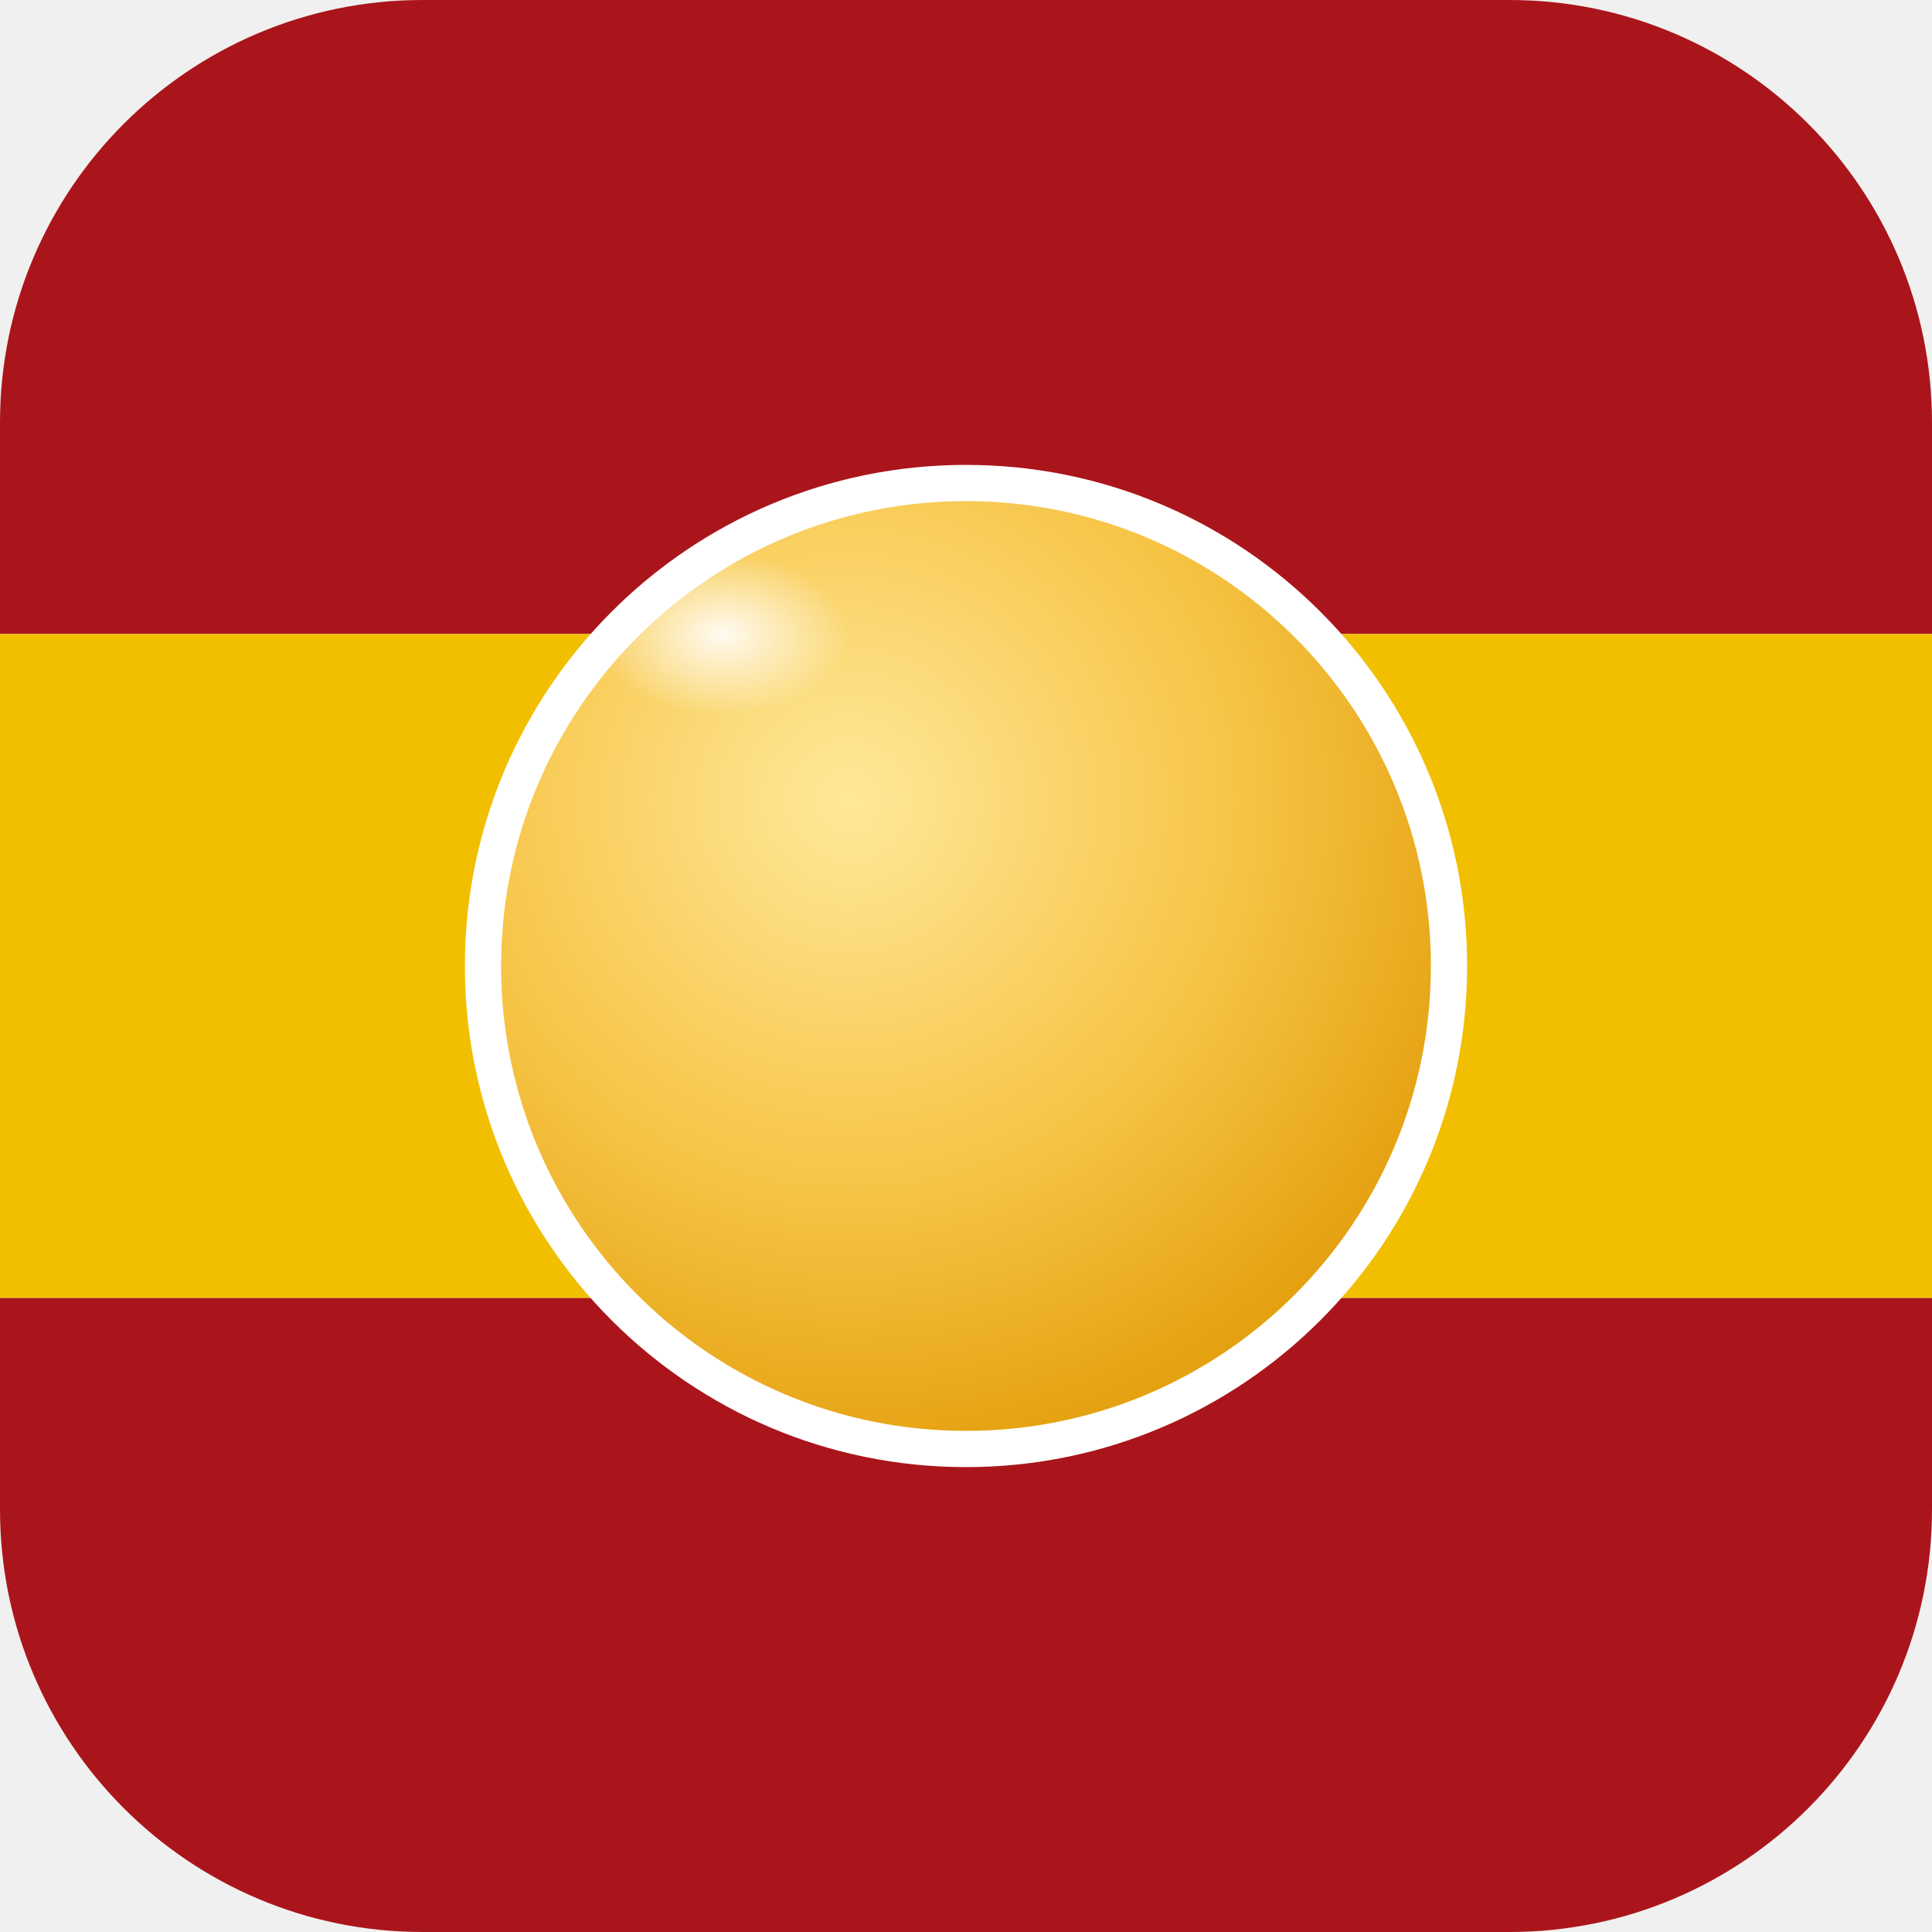
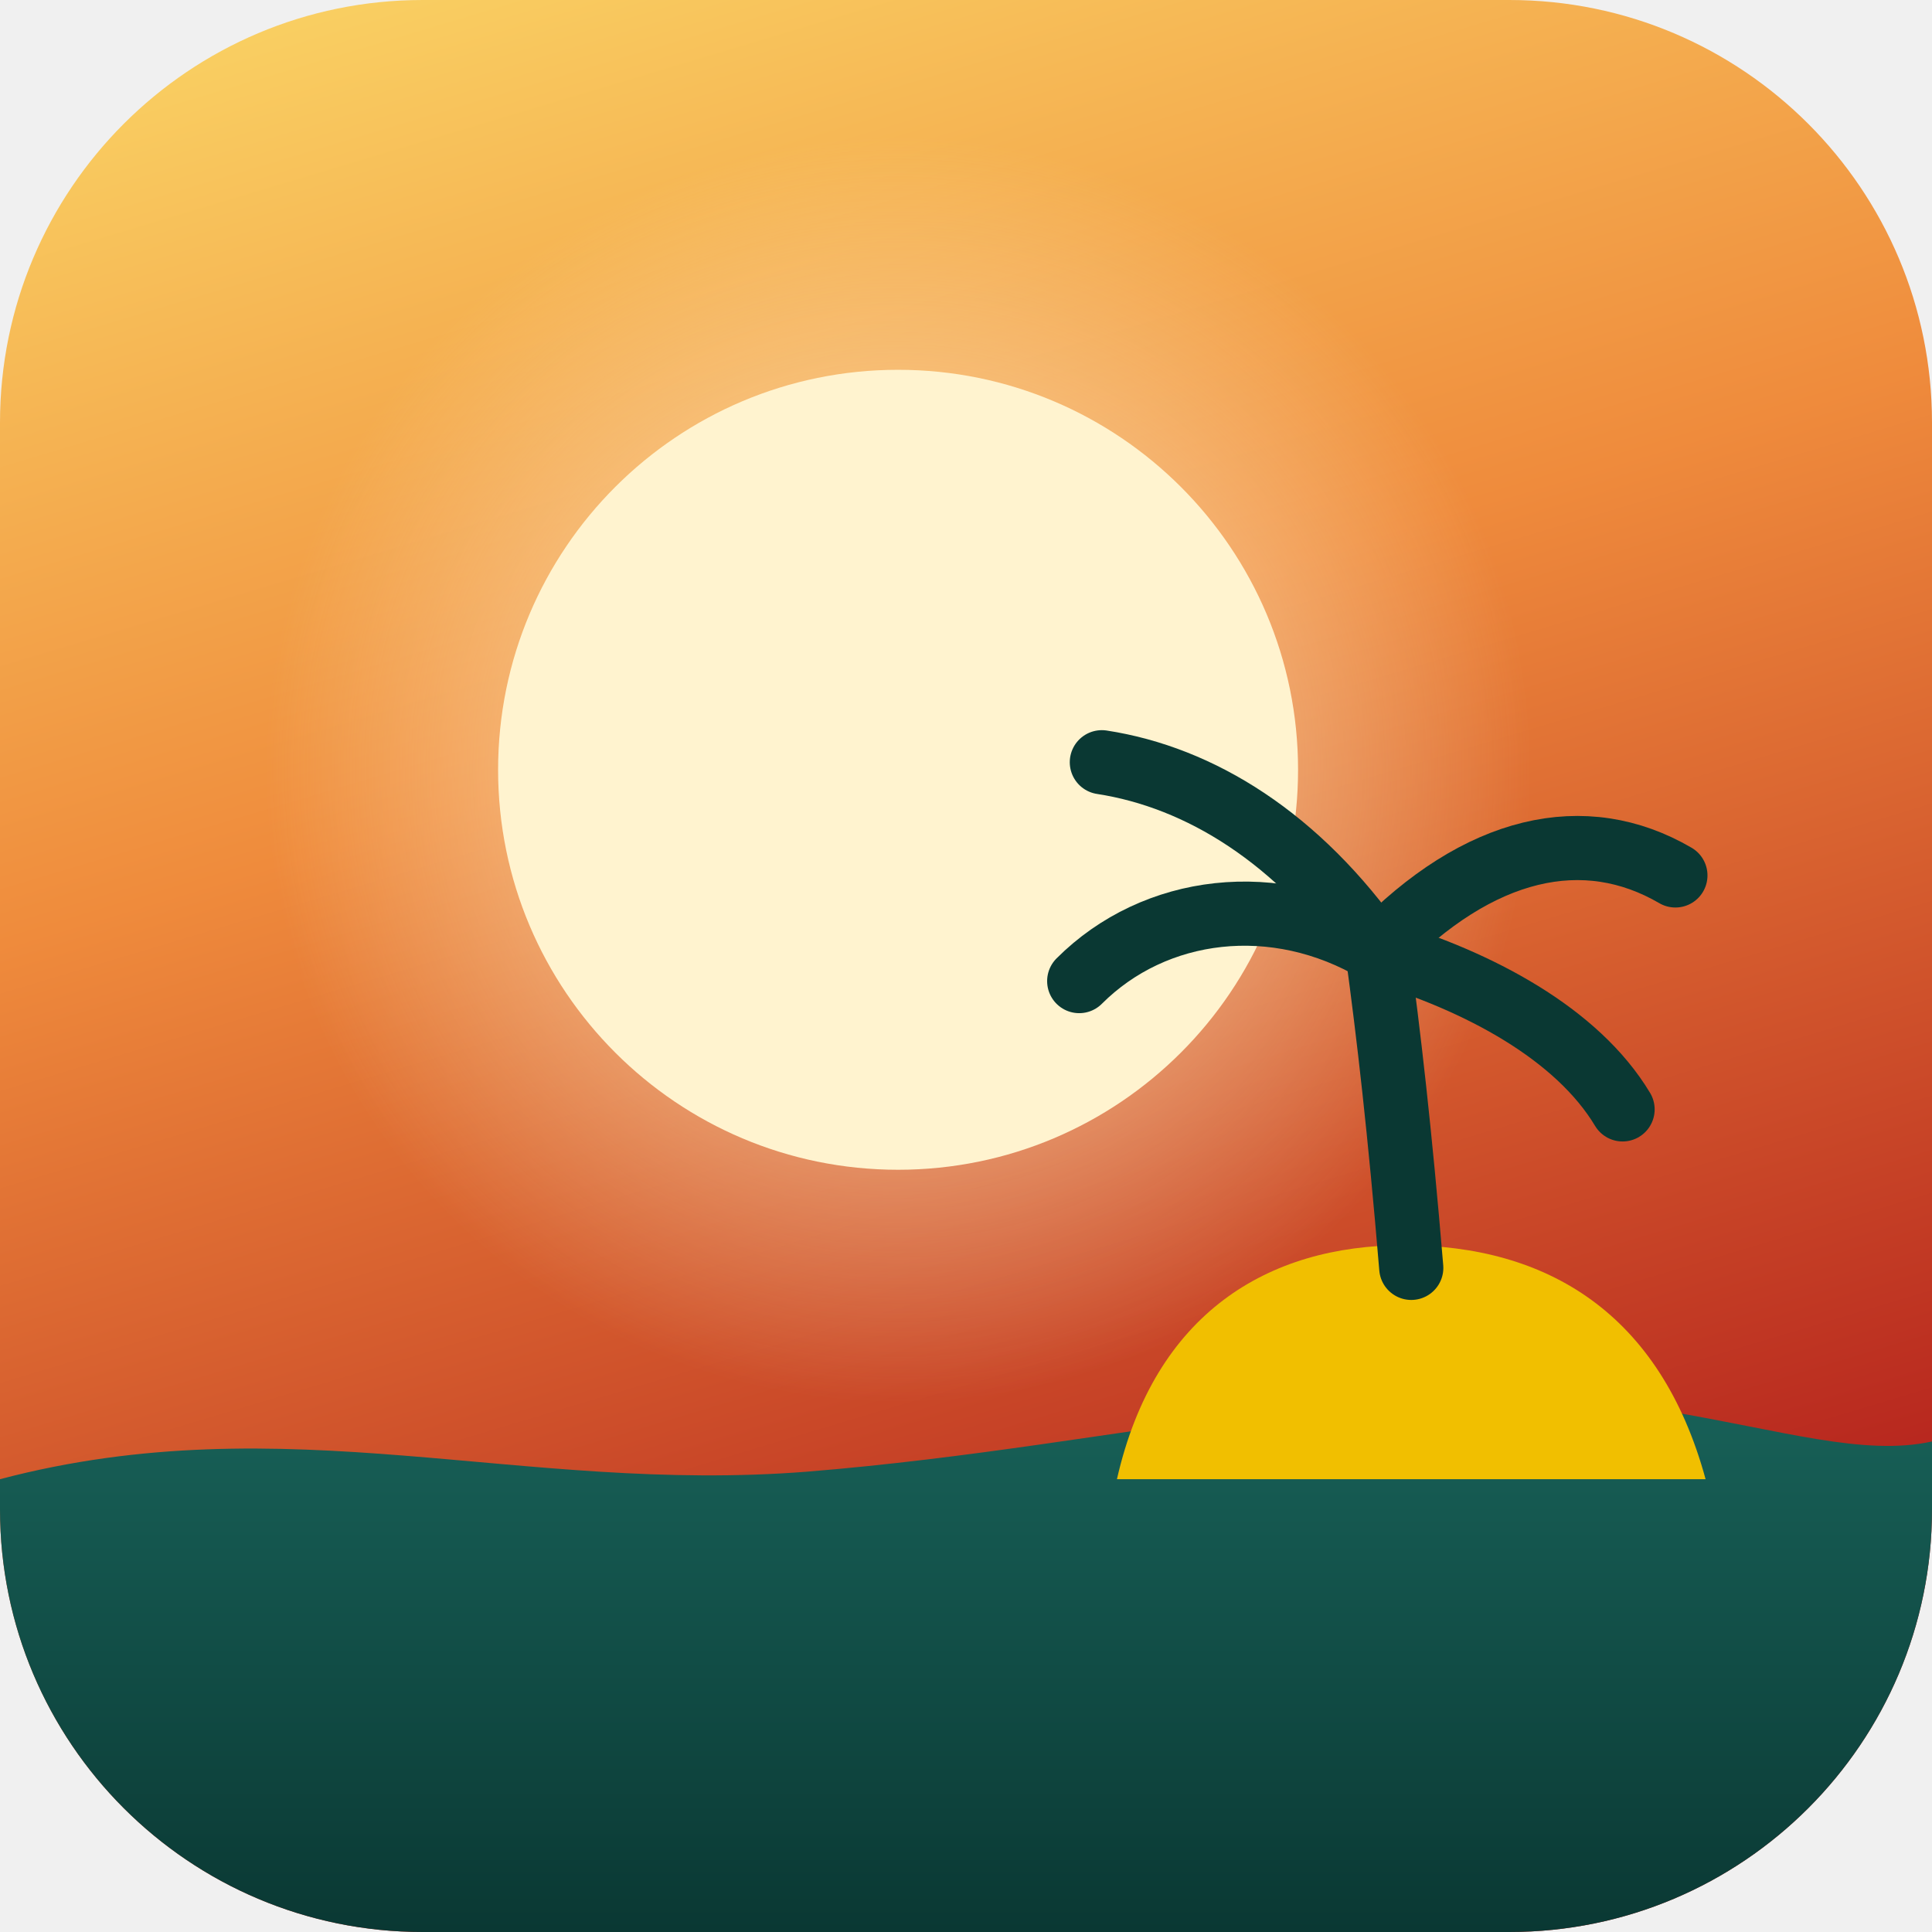
- <svg xmlns="http://www.w3.org/2000/svg" width="64" height="64" viewBox="0 0 64 64">
+ <svg xmlns="http://www.w3.org/2000/svg" width="512" height="512" viewBox="0 0 512 512" role="img" aria-label="Fiesta Siesta">
  <defs>
-     <clipPath id="roundCorners">
-       <rect x="0" y="0" width="64" height="64" rx="14" />
+     <clipPath id="r">
+       <rect x="0" y="0" width="512" height="512" rx="112" />
    </clipPath>
-     <radialGradient id="sunGrad" cx="38%" cy="33%" r="75%">
-       <stop offset="0%" stop-color="#ffe89a" />
-       <stop offset="55%" stop-color="#f6c343" />
-       <stop offset="100%" stop-color="#e09803" />
-     </radialGradient>
-     <radialGradient id="shineGrad" cx="35%" cy="28%" r="30%">
-       <stop offset="0%" stop-color="#ffffff" stop-opacity="0.9" />
-       <stop offset="100%" stop-color="#ffffff" stop-opacity="0" />
+     <linearGradient id="sky" x1="0" y1="0" x2="0.3" y2="1">
+       <stop offset="0%" stop-color="#FBD867" />
+       <stop offset="45%" stop-color="#EF8B3C" />
+       <stop offset="100%" stop-color="#B31F1C" />
+     </linearGradient>
+     <linearGradient id="sea" x1="0" y1="0" x2="0" y2="1">
+       <stop offset="0%" stop-color="#186158" />
+       <stop offset="100%" stop-color="#0A3833" />
+     </linearGradient>
+     <radialGradient id="glow" cx="50%" cy="50%" r="50%">
+       <stop offset="55%" stop-color="#FFF3CF" stop-opacity="0.38" />
+       <stop offset="100%" stop-color="#FFF3CF" stop-opacity="0" />
    </radialGradient>
  </defs>
-   <g clip-path="url(#roundCorners)">
-     <rect x="0" y="0" width="64" height="21" fill="#AA151B" />
-     <rect x="0" y="21" width="64" height="22" fill="#F1BF00" />
-     <rect x="0" y="43" width="64" height="21" fill="#AA151B" />
-     <circle cx="32" cy="32" r="16" fill="url(#sunGrad)" stroke="#ffffff" stroke-width="1.2" />
-     <ellipse cx="26" cy="23" rx="7" ry="4.5" fill="url(#shineGrad)" />
+   <g clip-path="url(#r)">
+     <rect width="512" height="512" fill="url(#sky)" />
+     <circle cx="238" cy="204" r="168" fill="url(#glow)" />
+     <circle cx="238" cy="204" r="106" fill="#FFF3CF" />
+     <path d="M0 392 C76 372 138 396 214 390 C300 383 366 362 442 374 C472 379 494 386 512 382 L512 512 L0 512 Z" fill="url(#sea)" />
+     <path d="M296 392 C306 348 336 330 372 330 C410 330 440 348 452 392 Z" fill="#F1BF00" />
+     <g fill="none" stroke="#0A3833" stroke-width="17" stroke-linecap="round">
+       <path d="M374 336 C371 300 368 274 365 252" />
+       <path d="M365 252 C338 236 306 240 286 260" />
+       <path d="M365 252 C344 222 318 206 292 202" />
+       <path d="M365 252 C392 224 420 218 444 232" />
+       <path d="M365 252 C392 260 418 274 430 294" />
+     </g>
  </g>
</svg>
